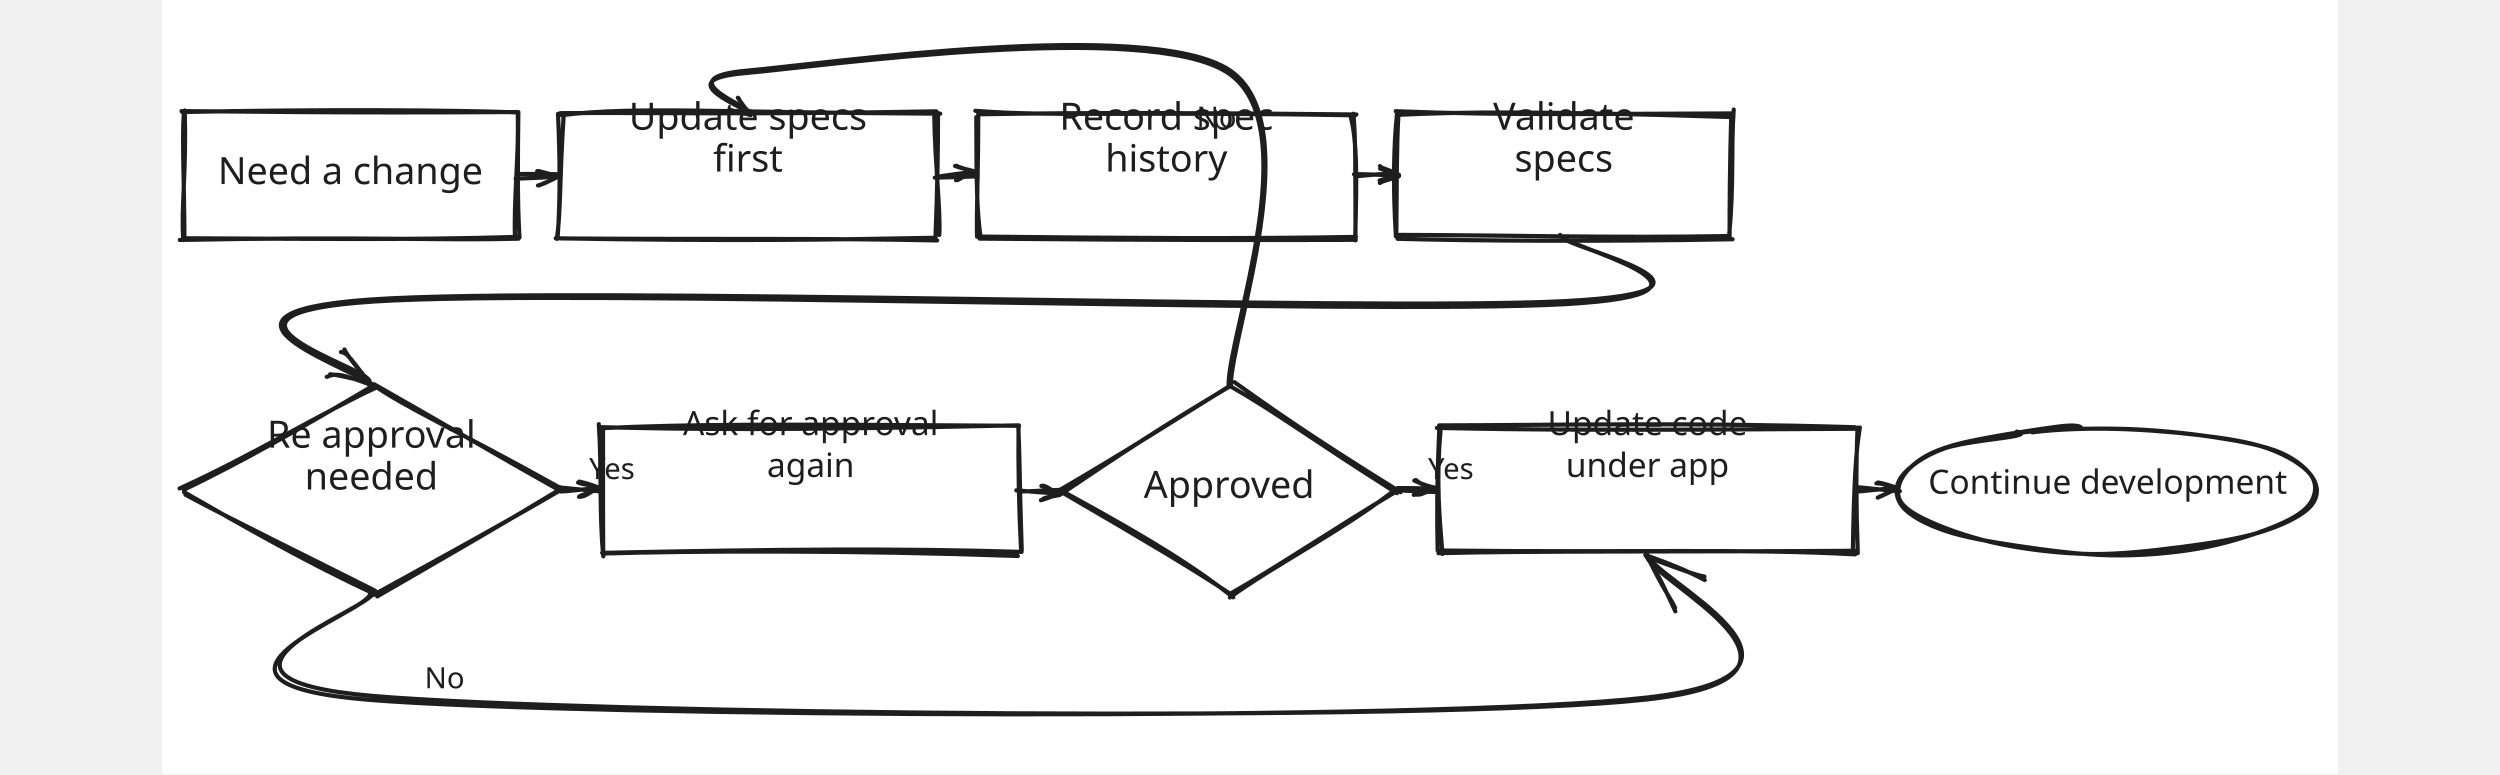
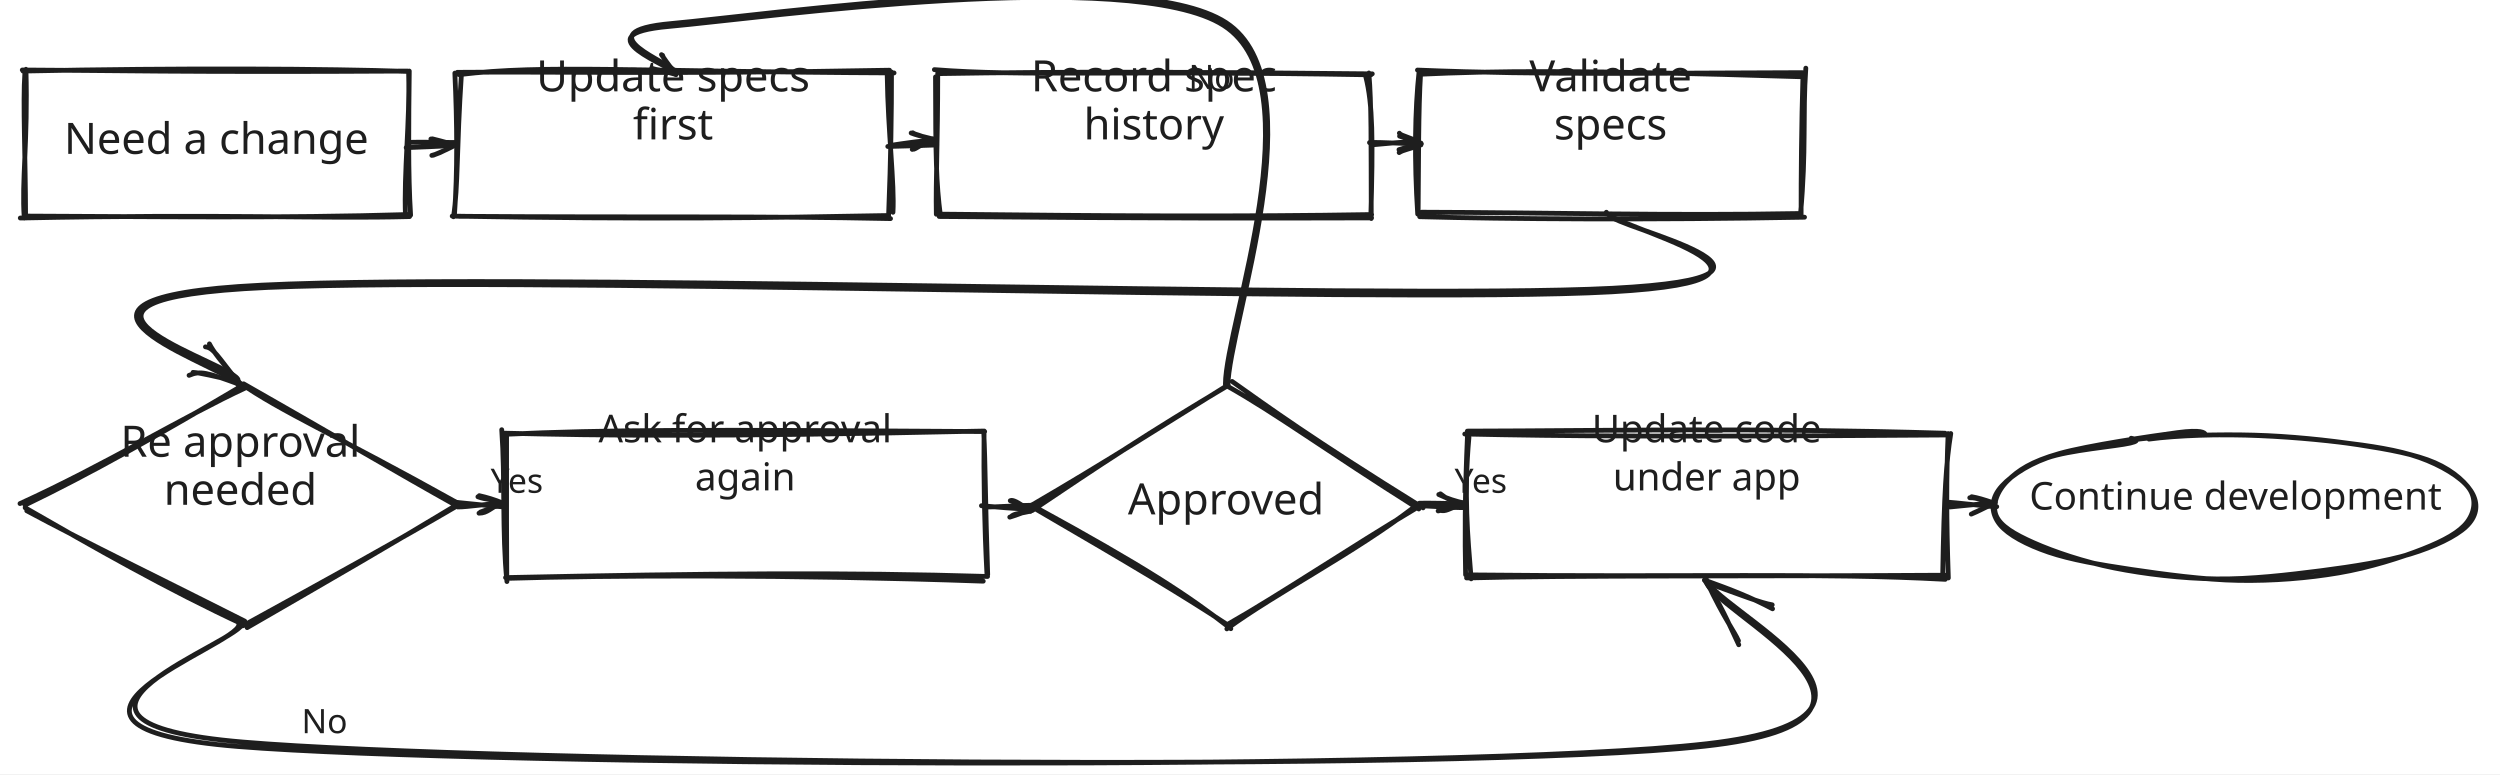
- <svg xmlns="http://www.w3.org/2000/svg" version="1.1" viewBox="0 -24 1040 370" width="1040" height="322">
-   <rect x="0" y="-24" width="100%" height="100%" fill="#ffffff" />
+ <svg xmlns="http://www.w3.org/2000/svg" version="1.1" viewBox="0 0 1040 322" width="1040" height="322">
+   <rect x="0" y="0" width="100%" height="100%" fill="#ffffff" />
  <defs>
    <style>
      @font-face {
        font-family: "Virgil";
        src: url("https://excalidraw.com/Virgil.woff2");
      }
      @font-face {
        font-family: "Cascadia";
        src: url("https://excalidraw.com/Cascadia.woff2");
      }
    </style>
  </defs>
-   <rect x="0" y="-24" width="1040" height="370" fill="#ffffff" />
+   <rect x="0" y="0" width="1040" height="322" fill="#ffffff" />
  <g stroke-linecap="round" transform="translate(10 30) rotate(0 80 30)">
    <path d="M1.27 1.28 L160.78 -0.23 L158.13 59.54 L-1.09 59.57" stroke="none" stroke-width="0" fill="#ffffff" />
    <path d="M-0.73 -0.88 C33.33 -0.77, 65.94 0.12, 159.52 -0.44 M-0.45 -0.44 C64.69 -1.82, 128.03 -1.41, 159.19 -0.3 M160 0.84 C160.54 20.14, 157.96 42, 158.68 60.05 M160.26 -0.44 C160.02 20.57, 159.71 42.31, 160.81 59.5 M160.39 60.1 C122.45 61.09, 84.97 58.93, -1.56 60.7 M160.35 59.23 C106.65 60.85, 54.59 60.09, 0.96 59.89 M0.09 60.74 C-1.03 44.95, 1.64 29.26, 0.8 -1.18 M0.64 59.14 C0.61 36.57, -0.54 12.49, 0.34 0.44" stroke="#1e1e1e" stroke-width="2" fill="none" />
  </g>
  <g transform="translate(30 48) rotate(0 60 12)">
    <text x="60" y="16" font-family="Virgil, Segoe UI Emoji" font-size="18px" fill="#1e1e1e" text-anchor="middle" style="white-space: pre;" direction="ltr">Need a change</text>
  </g>
  <g stroke-linecap="round" transform="translate(190 30) rotate(0 90 30)">
    <path d="M-1.93 0.12 L178.87 -0.61 L178.64 60.01 L0.76 58.64" stroke="none" stroke-width="0" fill="#ffffff" />
    <path d="M0.98 1.04 C36.79 -3.29, 73.01 -0.19, 181.93 0.34 M0.25 0.09 C43.22 -0.32, 87.5 0.95, 180.03 -0.79 M179.08 1.35 C179.39 24.7, 182.19 46.92, 181.47 58.31 M180.86 -0.04 C180.88 17.05, 180.62 34.78, 179.63 60.21 M178.49 59.67 C130.06 60.61, 80.71 61.36, -1.88 59.9 M180.46 60.94 C128.5 59.81, 78.23 60.5, 0.84 59.98 M-1.35 60.18 C0.62 47.48, -0.17 32.78, 1.98 0.41 M-0.93 59.13 C0.32 41.61, 0.18 21.38, -0.78 0.42" stroke="#1e1e1e" stroke-width="2" fill="none" />
  </g>
  <g transform="translate(230 42) rotate(0 50 20)">
    <text x="50" y="-4" font-family="Virgil, Segoe UI Emoji" font-size="18px" fill="#1e1e1e" text-anchor="middle" style="white-space: pre;" direction="ltr">Update specs</text>
    <text x="50" y="16" font-family="Virgil, Segoe UI Emoji" font-size="18px" fill="#1e1e1e" text-anchor="middle" style="white-space: pre;" direction="ltr">first</text>
  </g>
  <g stroke-linecap="round" transform="translate(390 30) rotate(0 90 30)">
    <path d="M-1.13 -1.03 L180.97 -0.98 L179.14 60.48 L-1.39 61.7" stroke="none" stroke-width="0" fill="#ffffff" />
    <path d="M-1.3 -1.03 C36.15 1.9, 71.89 -0.78, 180.34 1.13 M0.96 0.62 C51.78 -0.25, 103.05 -0.11, 180.87 0.72 M178.15 1.85 C181.03 13.26, 181.22 27.84, 180.25 60.57 M179.45 0.36 C180.55 13.54, 180.33 27.25, 180.44 60.91 M180.6 59.25 C126.48 60.18, 70.05 59.85, 1.79 59.09 M180.57 60.65 C137 60.75, 95.16 60.9, 0.71 60.06 M1.2 59.61 C-0.53 46, -0.78 36.31, -0.83 2 M-0.49 59.13 C-0.77 44.65, 0.1 30.28, 0.1 0.4" stroke="#1e1e1e" stroke-width="2" fill="none" />
  </g>
  <g transform="translate(430 42) rotate(0 50 20)">
    <text x="50" y="-4" font-family="Virgil, Segoe UI Emoji" font-size="18px" fill="#1e1e1e" text-anchor="middle" style="white-space: pre;" direction="ltr">Record spec</text>
    <text x="50" y="16" font-family="Virgil, Segoe UI Emoji" font-size="18px" fill="#1e1e1e" text-anchor="middle" style="white-space: pre;" direction="ltr">history</text>
  </g>
  <g stroke-linecap="round" transform="translate(590 30) rotate(0 80 30)">
    <path d="M-0.33 1.81 L159.06 -1.36 L159.65 60.95 L0.46 60.77" stroke="none" stroke-width="0" fill="#ffffff" />
    <path d="M0.41 0.9 C31.42 -0.54, 66.59 -1.01, 158.76 1.91 M-0.34 -0.85 C51.82 1.32, 103.54 0.31, 159.71 0.22 M161.22 -1.65 C159.87 17.82, 161.44 32.76, 159.03 58.83 M160.05 0.77 C159.41 22.03, 159.23 43.72, 159.26 59.62 M158.71 58.82 C105.59 59.82, 52.78 58.41, 1.46 58.28 M160.68 60.36 C97.25 61.54, 35.61 61.14, 0.59 60.15 M-0.24 59.05 C-1.68 36.53, -1.4 15.84, 0.35 -0.42 M-0.06 59.13 C0.14 37.69, 0.03 15.17, 0.98 0.37" stroke="#1e1e1e" stroke-width="2" fill="none" />
  </g>
  <g transform="translate(630 42) rotate(0 40 20)">
    <text x="40" y="-4" font-family="Virgil, Segoe UI Emoji" font-size="18px" fill="#1e1e1e" text-anchor="middle" style="white-space: pre;" direction="ltr">Validate</text>
    <text x="40" y="16" font-family="Virgil, Segoe UI Emoji" font-size="18px" fill="#1e1e1e" text-anchor="middle" style="white-space: pre;" direction="ltr">specs</text>
  </g>
  <g stroke-linecap="round" transform="translate(10 160) rotate(0 90 50)">
    <path d="M91.47 0.65 L181.15 49.26 L91.16 101.41 L-1.69 50.83" stroke="none" stroke-width="0" fill="#ffffff" fill-rule="evenodd" />
    <path d="M89.13 -1.17 C107.63 11.73, 127.78 19.92, 181.17 49.7 M91.36 -0.32 C124.7 18.61, 156.35 37.28, 180.54 50.73 M180.3 49.85 C154.83 65.28, 127.09 81.28, 92.81 101.09 M180.65 50.17 C154 65.75, 127.67 80.19, 91.07 100.32 M91.81 98.39 C58.87 81.72, 24.86 65.29, 1.13 52.48 M91.8 100.08 C59.5 85.11, 28.77 67.53, 0.47 51.23 M-1.68 49.49 C33.62 33.44, 66.96 12.96, 92.53 1.17 M0.38 50.12 C27.26 37.19, 55.55 21.23, 90.86 0.35" stroke="#1e1e1e" stroke-width="2" fill="none" />
  </g>
  <g transform="translate(30 194) rotate(0 70 20)">
    <text x="70" y="-4" font-family="Virgil, Segoe UI Emoji" font-size="18px" fill="#1e1e1e" text-anchor="middle" style="white-space: pre;" direction="ltr">Re approval</text>
    <text x="70" y="16" font-family="Virgil, Segoe UI Emoji" font-size="18px" fill="#1e1e1e" text-anchor="middle" style="white-space: pre;" direction="ltr">needed</text>
  </g>
  <g stroke-linecap="round" transform="translate(210 180) rotate(0 100 30)">
    <path d="M1.27 -0.5 L199.24 1.88 L200.67 61.88 L0.16 58.9" stroke="none" stroke-width="0" fill="#ffffff" />
    <path d="M-0.14 0.68 C42.19 -1.29, 80.85 -1.32, 199.62 -0.47 M-0.84 0.19 C41.77 1.2, 84.2 1.85, 199.45 -0.69 M199.37 -0.65 C199.16 18.94, 199.5 38.6, 200.59 59.35 M199.24 -0.43 C199.93 13, 199.85 28.66, 200.88 59.03 M199.03 61.77 C119.87 58.95, 42.11 59.32, 0.73 60.6 M200.82 59.81 C142.56 58.03, 84.22 58.5, 0.31 60.28 M0.88 61.93 C-1.18 41.58, 0.17 18.89, -1.28 -1.24 M0.82 59.12 C0.76 45.77, 0.67 32.96, 0.74 0.32" stroke="#1e1e1e" stroke-width="2" fill="none" />
  </g>
  <g transform="translate(230 190) rotate(0 80 20)">
    <text x="80" y="-6" font-family="Virgil, Segoe UI Emoji" font-size="16px" fill="#1e1e1e" text-anchor="middle" style="white-space: pre;" direction="ltr">Ask for approval</text>
    <text x="80" y="14" font-family="Virgil, Segoe UI Emoji" font-size="16px" fill="#1e1e1e" text-anchor="middle" style="white-space: pre;" direction="ltr">again</text>
  </g>
  <g stroke-linecap="round" transform="translate(430 160) rotate(0 80 50)">
    <path d="M79.07 -1.66 L161.33 52.5 L82.17 98.35 L-1.98 52.96" stroke="none" stroke-width="0" fill="#ffffff" fill-rule="evenodd" />
    <path d="M82.56 -1.32 C97.63 9.34, 114.78 21.96, 162 51.27 M80.77 0.74 C101.25 12.27, 120.74 26.82, 160.22 51.74 M158.44 50.85 C132.77 70.45, 101.26 86.39, 80.37 101.61 M159.84 50.97 C131.73 67.69, 102.63 87.28, 80.7 99.73 M82.02 101.54 C64.24 87.68, 46.15 75.8, 0.48 50.86 M80.02 99.5 C61.84 87.54, 41.84 75.6, 0.23 51.4 M-0.56 52.36 C26.35 34.2, 48.92 19.25, 80.9 0.35 M-0.75 50.11 C29.37 32.62, 57.14 14.87, 80.63 0.3" stroke="#1e1e1e" stroke-width="2" fill="none" />
  </g>
  <g transform="translate(465 198) rotate(0 45 12)">
    <text x="45" y="16" font-family="Virgil, Segoe UI Emoji" font-size="18px" fill="#1e1e1e" text-anchor="middle" style="white-space: pre;" direction="ltr">Approved</text>
  </g>
  <g stroke-linecap="round" transform="translate(610 180) rotate(0 100 30)">
    <path d="M-1.13 1.18 L199.42 1.13 L201.68 58.82 L-0.13 61.03" stroke="none" stroke-width="0" fill="#ffffff" />
    <path d="M-0.66 0.55 C41.05 1.44, 82.44 1.79, 200.37 0.95 M0.42 -0.66 C58.64 -0.78, 118.68 -2.18, 199.16 0.22 M201.52 0.35 C199.65 12.06, 198.75 24.43, 198.15 59.88 M200.43 0.37 C199.66 17.98, 199.67 35.6, 200.51 60.44 M199.22 61 C147.44 58.18, 94.57 60.19, 0.14 59.15 M199.22 59.29 C121.52 59.8, 42.03 59.29, 0.09 60.43 M2 60.8 C0.52 42.63, -1.06 25.94, 1.08 1.94 M-0.31 59.11 C-0.62 43.85, -0.68 26.75, 0.51 0.28" stroke="#1e1e1e" stroke-width="2" fill="none" />
  </g>
  <g transform="translate(640 190) rotate(0 70 20)">
    <text x="70" y="-6" font-family="Virgil, Segoe UI Emoji" font-size="16px" fill="#1e1e1e" text-anchor="middle" style="white-space: pre;" direction="ltr">Update code</text>
    <text x="70" y="14" font-family="Virgil, Segoe UI Emoji" font-size="16px" fill="#1e1e1e" text-anchor="middle" style="white-space: pre;" direction="ltr">under app</text>
  </g>
  <g stroke-linecap="round" transform="translate(830 180) rotate(0 100 30)">
    <path d="M105.76 0.82 C119.88 0.56, 137.14 1.25, 149.87 3.22 C162.6 5.19, 174.01 8.84, 182.15 12.62 C190.29 16.4, 196.34 21.75, 198.7 25.91 C201.06 30.07, 200.45 33.39, 196.3 37.57 C192.15 41.75, 183.57 47.46, 173.81 50.98 C164.05 54.5, 151.03 57.25, 137.76 58.7 C124.5 60.15, 108.68 60.23, 94.24 59.69 C79.8 59.14, 63.98 57.59, 51.15 55.44 C38.31 53.29, 25.4 50.1, 17.22 46.79 C9.04 43.48, 4.34 39.87, 2.07 35.6 C-0.19 31.32, -0.23 25.5, 3.61 21.14 C7.45 16.78, 15.36 12.71, 25.09 9.43 C34.81 6.15, 47.49 2.92, 61.96 1.46 C76.42 0, 102.64 0.6, 111.89 0.69 C121.14 0.78, 117.51 1.57, 117.44 1.98 M89.46 -0.61 C103.2 -1.46, 121.29 0.76, 135.15 2.48 C149.01 4.2, 162.88 6.7, 172.62 9.72 C182.36 12.73, 188.93 16.54, 193.59 20.57 C198.25 24.6, 202.5 29.32, 200.58 33.88 C198.67 38.45, 190.3 44.25, 182.1 47.94 C173.9 51.62, 163.73 54.25, 151.37 56.01 C139.01 57.76, 122.16 58.09, 107.95 58.46 C93.75 58.82, 79.55 59.37, 66.13 58.18 C52.7 56.99, 37.52 54.3, 27.42 51.32 C17.32 48.34, 9.76 44.34, 5.53 40.31 C1.31 36.27, 0.11 31.51, 2.07 27.12 C4.04 22.72, 9.62 17.59, 17.31 13.93 C25 10.28, 35.82 7.64, 48.22 5.17 C60.61 2.7, 84.54 -0.19, 91.7 -0.91 C98.86 -1.64, 91.11 0.32, 91.18 0.81" stroke="none" stroke-width="0" fill="#ffffff" />
    <path d="M63.97 2.67 C76.22 1.03, 93.19 0.63, 107.71 1.02 C122.24 1.41, 138.59 3.11, 151.12 5.02 C163.64 6.93, 174.92 9.02, 182.87 12.48 C190.81 15.94, 196.63 21.36, 198.8 25.79 C200.97 30.23, 200.26 34.97, 195.9 39.09 C191.54 43.2, 182.69 47.43, 172.63 50.49 C162.56 53.54, 148.95 55.69, 135.51 57.42 C122.06 59.14, 106.29 61.02, 91.96 60.83 C77.64 60.64, 62.22 58.79, 49.58 56.28 C36.93 53.78, 24.27 49.44, 16.08 45.81 C7.88 42.18, 2.23 38.81, 0.41 34.5 C-1.41 30.2, 0.78 24.29, 5.16 19.99 C9.54 15.68, 14.9 12, 26.68 8.67 C38.45 5.33, 65.69 1.31, 75.81 -0.03 C85.93 -1.37, 87.09 0.02, 87.39 0.64 M55.83 3.22 C67.56 1.37, 84.05 0.81, 98.62 0.93 C113.19 1.04, 130.26 2.36, 143.25 3.93 C156.24 5.5, 167.59 7.18, 176.55 10.36 C185.51 13.53, 193.71 18.51, 197.01 22.98 C200.31 27.45, 199.52 32.93, 196.34 37.17 C193.15 41.4, 186.81 44.86, 177.9 48.38 C169 51.91, 155.68 56.14, 142.92 58.32 C130.16 60.5, 115.71 61.69, 101.35 61.45 C86.99 61.21, 69.94 58.86, 56.75 56.91 C43.57 54.95, 31.38 52.83, 22.24 49.72 C13.11 46.61, 5.44 42.54, 1.95 38.25 C-1.54 33.95, -1.94 28.58, 1.33 23.95 C4.59 19.33, 12.4 13.77, 21.55 10.5 C30.69 7.23, 50.32 5.69, 56.17 4.32 C62.01 2.96, 55.97 2.29, 56.61 2.31" stroke="#1e1e1e" stroke-width="2" fill="none" />
  </g>
  <g transform="translate(855 198) rotate(0 75 12)">
    <text x="75" y="14" font-family="Virgil, Segoe UI Emoji" font-size="16px" fill="#1e1e1e" text-anchor="middle" style="white-space: pre;" direction="ltr">Continue development</text>
  </g>
  <g stroke-linecap="round">
    <g transform="translate(170 60) rotate(0 10 0)">
      <path d="M0.28 -0.78 C3.85 -0.99, 16.88 -0.67, 20.28 -0.71 M-1.03 1.42 C2.51 1.31, 15.93 0.73, 19.48 0.46" stroke="#1e1e1e" stroke-width="2" fill="none" />
    </g>
    <g transform="translate(170 60) rotate(0 10 0)">
      <path d="M9.64 4.65 C11.57 4.13, 13.21 3.73, 20.09 -0.23 M10.23 4.58 C14.24 2.95, 17.39 1.52, 19.85 0.09" stroke="#1e1e1e" stroke-width="2" fill="none" />
    </g>
    <g transform="translate(170 60) rotate(0 10 0)">
      <path d="M9.25 -2.18 C11.29 -1.3, 13.01 -0.3, 20.09 -0.23 M9.84 -2.25 C14.02 -1.27, 17.33 -0.09, 19.85 0.09" stroke="#1e1e1e" stroke-width="2" fill="none" />
    </g>
  </g>
  <g stroke-linecap="round">
    <g transform="translate(370 60) rotate(0 10 0)">
      <path d="M-0.68 0.93 C2.79 0.86, 16.18 0.48, 19.66 0.3 M1.17 0.38 C4.55 -0.14, 15.48 -1.79, 18.53 -1.66" stroke="#1e1e1e" stroke-width="2" fill="none" />
    </g>
    <g transform="translate(370 60) rotate(0 10 0)">
      <path d="M10.15 2.07 C11.47 1.72, 12.99 -0.15, 17.75 -1.16 M9.49 2.15 C11.44 1.55, 12.77 0.52, 18.11 -2.16" stroke="#1e1e1e" stroke-width="2" fill="none" />
    </g>
    <g transform="translate(370 60) rotate(0 10 0)">
      <path d="M9.71 -4.76 C11.17 -3.71, 12.77 -4.17, 17.75 -1.16 M9.04 -4.67 C11.03 -3.89, 12.45 -3.52, 18.11 -2.16" stroke="#1e1e1e" stroke-width="2" fill="none" />
    </g>
  </g>
  <g stroke-linecap="round">
    <g transform="translate(570 60) rotate(0 10 0)">
      <path d="M0.77 0.25 C4.13 -0.09, 15.89 -1.17, 19.04 -1.09 M-0.29 -0.67 C3.54 -0.98, 18.07 -0.03, 21.24 -0.12" stroke="#1e1e1e" stroke-width="2" fill="none" />
    </g>
    <g transform="translate(570 60) rotate(0 10 0)">
      <path d="M11.97 2.25 C12.77 2.06, 16.23 0.92, 21.07 -0.42 M12.05 3.48 C13.78 2.31, 16.21 2.1, 21.03 0.26" stroke="#1e1e1e" stroke-width="2" fill="none" />
    </g>
    <g transform="translate(570 60) rotate(0 10 0)">
      <path d="M12.14 -4.59 C12.96 -3.38, 16.39 -3.12, 21.07 -0.42 M12.22 -3.36 C13.92 -2.99, 16.3 -1.66, 21.03 0.26" stroke="#1e1e1e" stroke-width="2" fill="none" />
    </g>
  </g>
  <g stroke-linecap="round">
    <g transform="translate(670 90) rotate(0 -285 35)">
      <path d="M-0.19 -0.44 C0.14 4.36, 95.92 24.98, 0.81 29.92 C-94.3 34.86, -475.58 22.43, -570.84 29.2 C-666.11 35.97, -571.09 63.82, -570.77 70.51 M-1.75 -1.71 C-1.41 3.79, 94.73 26.11, 0.29 31.41 C-94.15 36.71, -473.19 23.96, -568.39 30.1 C-663.6 36.23, -570.68 61.67, -570.92 68.23" stroke="#1e1e1e" stroke-width="2" fill="none" />
    </g>
    <g transform="translate(670 90) rotate(0 -285 35)">
      <path d="M-591.35 66.15 C-586.69 64.12, -583.85 64.95, -570.07 70.02 M-589.7 64.91 C-586.53 65.11, -581.44 66.41, -570.92 68.74" stroke="#1e1e1e" stroke-width="2" fill="none" />
    </g>
    <g transform="translate(670 90) rotate(0 -285 35)">
      <path d="M-584.54 54.29 C-581.16 54.68, -579.71 57.94, -570.07 70.02 M-582.88 53.05 C-581.3 56.24, -577.9 60.46, -570.92 68.74" stroke="#1e1e1e" stroke-width="2" fill="none" />
    </g>
  </g>
  <g stroke-linecap="round">
    <g transform="translate(190 210) rotate(0 10 0)">
      <path d="M-1.15 -1.12 C2.41 -0.8, 16.49 0.73, 20.19 0.93 M0.45 0.9 C3.97 0.99, 15.95 -0.8, 19.35 -0.71" stroke="#1e1e1e" stroke-width="2" fill="none" />
    </g>
    <g transform="translate(190 210) rotate(0 10 0)">
      <path d="M9.26 3.49 C12.88 3.47, 14.03 1.26, 18.38 -0.61 M9.84 3.02 C12.99 1.95, 15.38 0.81, 19.55 -0.58" stroke="#1e1e1e" stroke-width="2" fill="none" />
    </g>
    <g transform="translate(190 210) rotate(0 10 0)">
      <path d="M8.81 -3.34 C12.46 -1.96, 13.71 -2.77, 18.38 -0.61 M9.38 -3.8 C12.63 -3.05, 15.14 -2.36, 19.55 -0.58" stroke="#1e1e1e" stroke-width="2" fill="none" />
    </g>
  </g>
  <g transform="translate(195 192) rotate(0 20 10)">
    <text x="20" y="13" font-family="Virgil, Segoe UI Emoji" font-size="14px" fill="#1e1e1e" text-anchor="middle" style="white-space: pre;" direction="ltr">Yes</text>
  </g>
  <g stroke-linecap="round">
    <g transform="translate(100 260) rotate(0 305 15)">
      <path d="M-0.66 -0.09 C-0.64 8.43, -102.84 42.29, -1.05 50.54 C100.73 58.79, 508.25 61.1, 610.05 49.39 C711.84 37.68, 609.63 -8.17, 609.72 -19.72 M1.2 -1.19 C1.67 7.04, -100.24 40.11, 1.11 48.7 C102.46 57.3, 507.86 61.59, 609.31 50.39 C710.76 39.2, 609.8 -6.83, 609.82 -18.46" stroke="#1e1e1e" stroke-width="2" fill="none" />
    </g>
    <g transform="translate(100 260) rotate(0 305 15)">
      <path d="M637.24 -8.4 C632.71 -9.14, 625.15 -12.11, 610.29 -17.49 M637.38 -6.74 C628.48 -11.43, 621.08 -14.36, 609.08 -18.69" stroke="#1e1e1e" stroke-width="2" fill="none" />
    </g>
    <g transform="translate(100 260) rotate(0 305 15)">
      <path d="M623.2 6.56 C621.62 2.84, 616.93 -3.2, 610.29 -17.49 M623.33 8.23 C618.94 -1.01, 615.9 -8.58, 609.08 -18.69" stroke="#1e1e1e" stroke-width="2" fill="none" />
    </g>
  </g>
  <g transform="translate(115 292) rotate(0 20 10)">
    <text x="20" y="13" font-family="Virgil, Segoe UI Emoji" font-size="14px" fill="#1e1e1e" text-anchor="middle" style="white-space: pre;" direction="ltr">No</text>
  </g>
  <g stroke-linecap="round">
    <g transform="translate(410 210) rotate(0 10 0)">
      <path d="M-0.17 0.93 C3.37 1, 16.9 0.13, 20.11 0.16 M-1.72 0.38 C1.77 0.68, 15.35 1.95, 19.21 1.78" stroke="#1e1e1e" stroke-width="2" fill="none" />
    </g>
    <g transform="translate(410 210) rotate(0 10 0)">
      <path d="M10.49 5 C11.8 3.49, 14.55 3.68, 18.66 2.66 M10.06 5.13 C13.26 4.16, 16.84 2.85, 19.26 1.42" stroke="#1e1e1e" stroke-width="2" fill="none" />
    </g>
    <g transform="translate(410 210) rotate(0 10 0)">
      <path d="M10.7 -1.84 C11.95 -1.95, 14.66 -0.36, 18.66 2.66 M10.27 -1.71 C13.43 -0.26, 16.95 0.85, 19.26 1.42" stroke="#1e1e1e" stroke-width="2" fill="none" />
    </g>
  </g>
  <g stroke-linecap="round">
    <g transform="translate(590 210) rotate(0 10 0)">
      <path d="M-1.13 0.25 C2.31 0.45, 15.81 1.28, 19.48 1.17 M0.48 -0.67 C3.81 -0.77, 14.9 -0.57, 18.27 -0.34" stroke="#1e1e1e" stroke-width="2" fill="none" />
    </g>
    <g transform="translate(590 210) rotate(0 10 0)">
      <path d="M8.95 2.27 C11.66 2.95, 12.29 1.71, 18.31 -0.27 M8.26 2.55 C12.25 1.87, 15.87 0.25, 18.52 -0.83" stroke="#1e1e1e" stroke-width="2" fill="none" />
    </g>
    <g transform="translate(590 210) rotate(0 10 0)">
      <path d="M9.22 -4.57 C11.88 -2.49, 12.46 -2.32, 18.31 -0.27 M8.53 -4.28 C12.38 -2.4, 15.9 -1.46, 18.52 -0.83" stroke="#1e1e1e" stroke-width="2" fill="none" />
    </g>
  </g>
  <g transform="translate(596 192) rotate(0 20 10)">
    <text x="20" y="13" font-family="Virgil, Segoe UI Emoji" font-size="14px" fill="#1e1e1e" text-anchor="middle" style="white-space: pre;" direction="ltr">Yes</text>
  </g>
  <g stroke-linecap="round">
    <g transform="translate(810 210) rotate(0 10 0)">
      <path d="M-0.64 -1.12 C2.99 -1.06, 17.21 0.78, 20.64 0.78 M1.22 0.9 C4.85 0.6, 17.04 -0.72, 20.03 -0.93" stroke="#1e1e1e" stroke-width="2" fill="none" />
    </g>
    <g transform="translate(810 210) rotate(0 10 0)">
      <path d="M10.05 3.87 C13.47 2.46, 13.77 2.08, 19.28 -0.46 M10.85 3.45 C13.27 2.46, 14.94 1.48, 19.71 -0.66" stroke="#1e1e1e" stroke-width="2" fill="none" />
    </g>
    <g transform="translate(810 210) rotate(0 10 0)">
      <path d="M9.42 -2.94 C13 -2.96, 13.42 -1.94, 19.28 -0.46 M10.23 -3.36 C12.85 -2.88, 14.65 -2.38, 19.71 -0.66" stroke="#1e1e1e" stroke-width="2" fill="none" />
    </g>
  </g>
  <g stroke-linecap="round">
    <g transform="translate(510 160) rotate(0 -115 -75)">
      <path d="M0.8 0.59 C0.99 -24.61, 38.58 -125.47, 0.02 -150.61 C-38.54 -175.74, -192.34 -153.63, -230.56 -150.22 C-268.78 -146.82, -229.34 -133.42, -229.31 -130.17 M-0.24 -0.14 C-0.1 -25.25, 37.64 -124.58, -0.92 -149.39 C-39.48 -174.2, -193.66 -152.4, -231.62 -149.02 C-269.59 -145.65, -229.23 -132.21, -228.7 -129.16" stroke="#1e1e1e" stroke-width="2" fill="none" />
    </g>
    <g transform="translate(510 160) rotate(0 -115 -75)">
      <path d="M-237.99 -131.2 C-236.98 -131.33, -234.65 -129.86, -228.84 -129.5 M-238.44 -131.46 C-236.07 -130.72, -234.21 -130.56, -228.81 -129.02" stroke="#1e1e1e" stroke-width="2" fill="none" />
    </g>
    <g transform="translate(510 160) rotate(0 -115 -75)">
      <path d="M-234.38 -137.01 C-234.08 -135.92, -232.49 -133.27, -228.84 -129.5 M-234.83 -137.27 C-233.34 -135.15, -232.34 -133.61, -228.81 -129.02" stroke="#1e1e1e" stroke-width="2" fill="none" />
    </g>
  </g>
  <g transform="translate(484 24) rotate(0 20 10)">
    <text x="20" y="13" font-family="Virgil, Segoe UI Emoji" font-size="14px" fill="#1e1e1e" text-anchor="middle" style="white-space: pre;" direction="ltr">No</text>
  </g>
</svg>
